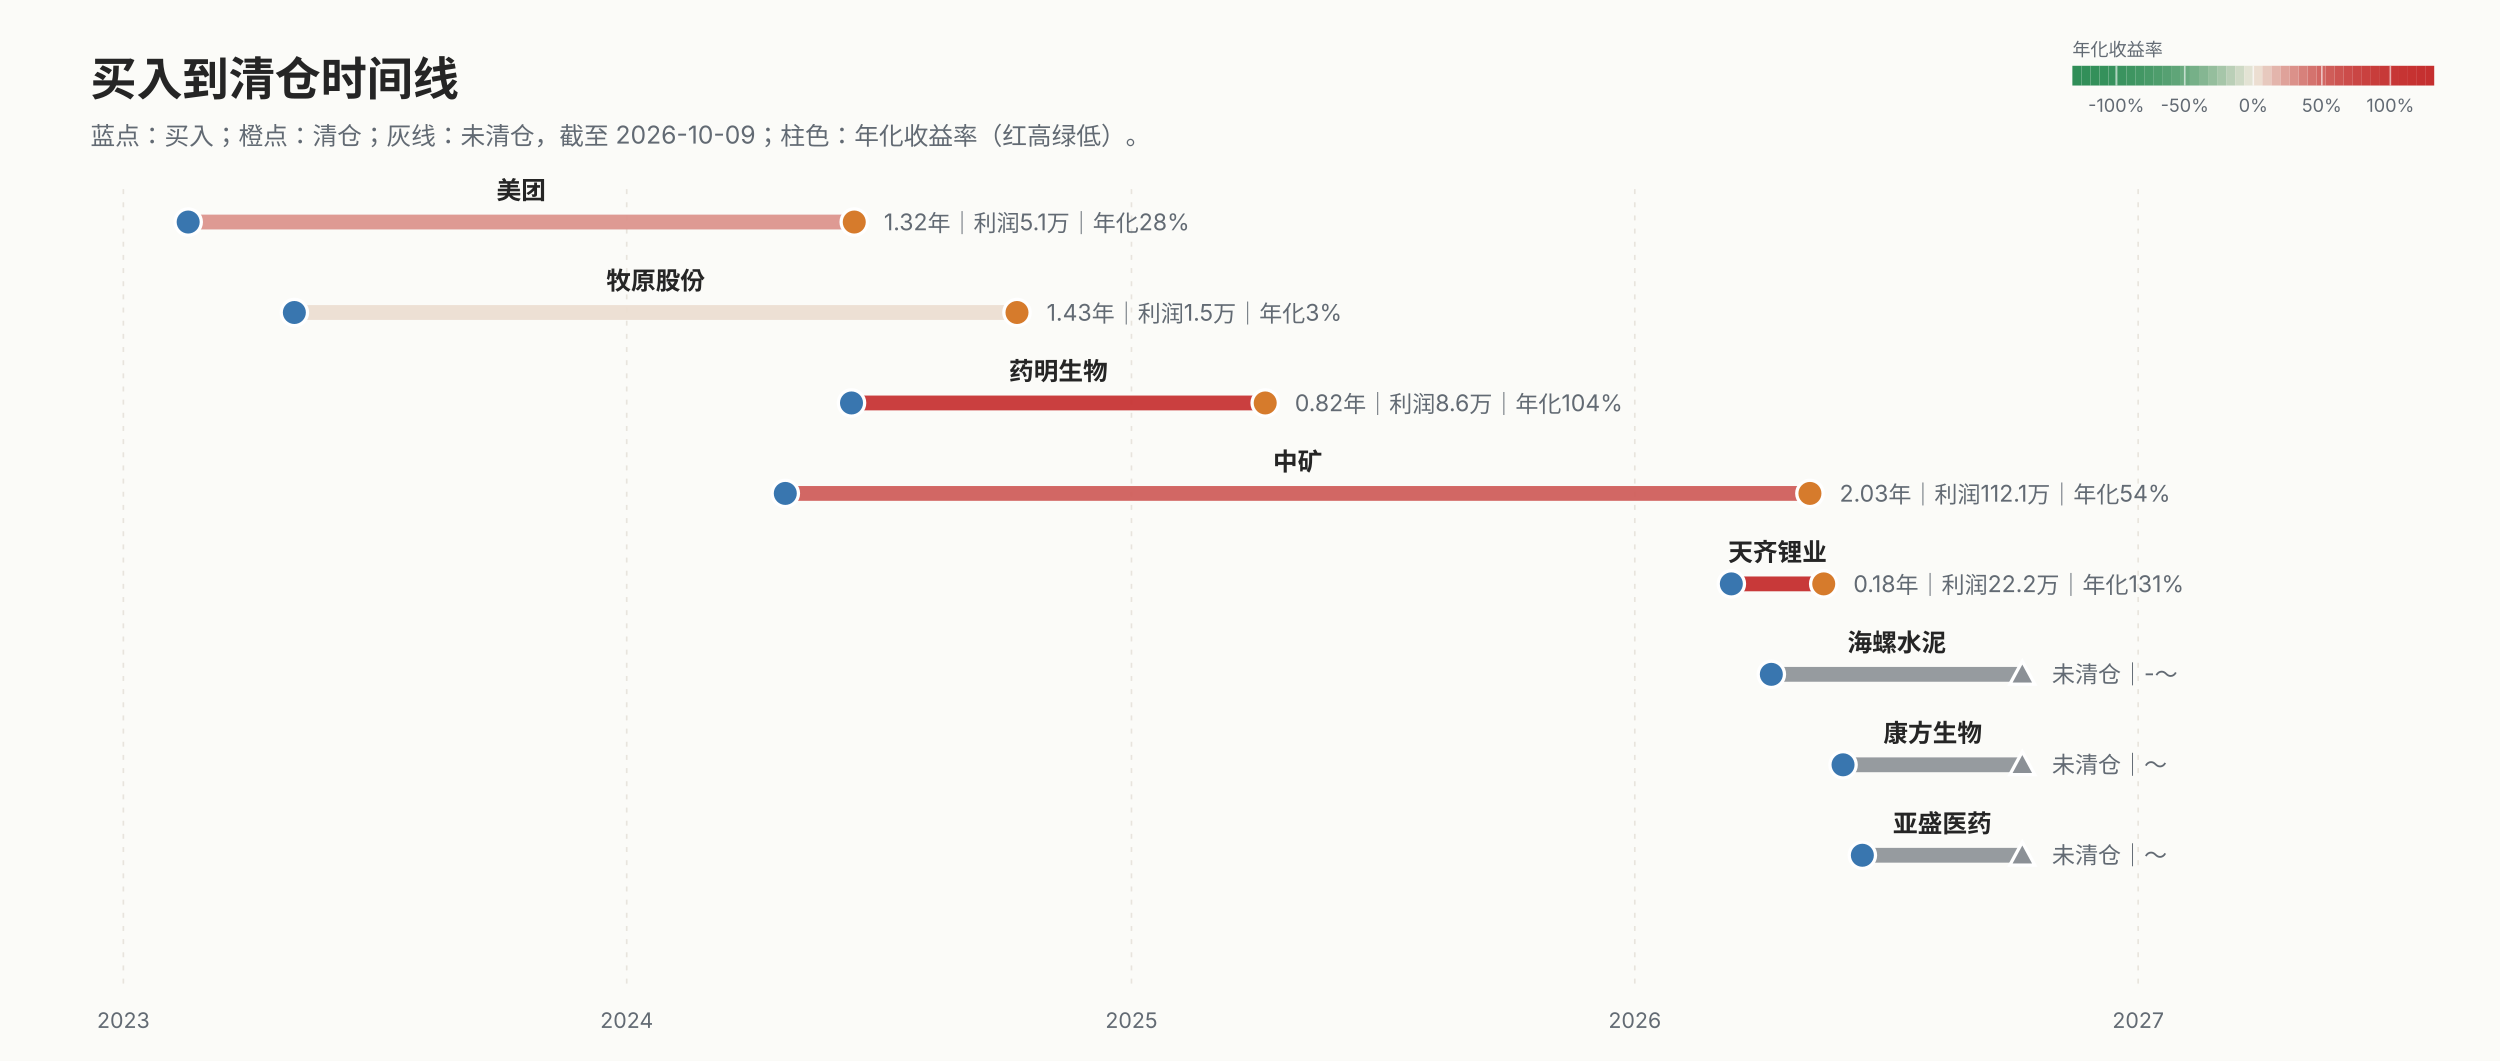
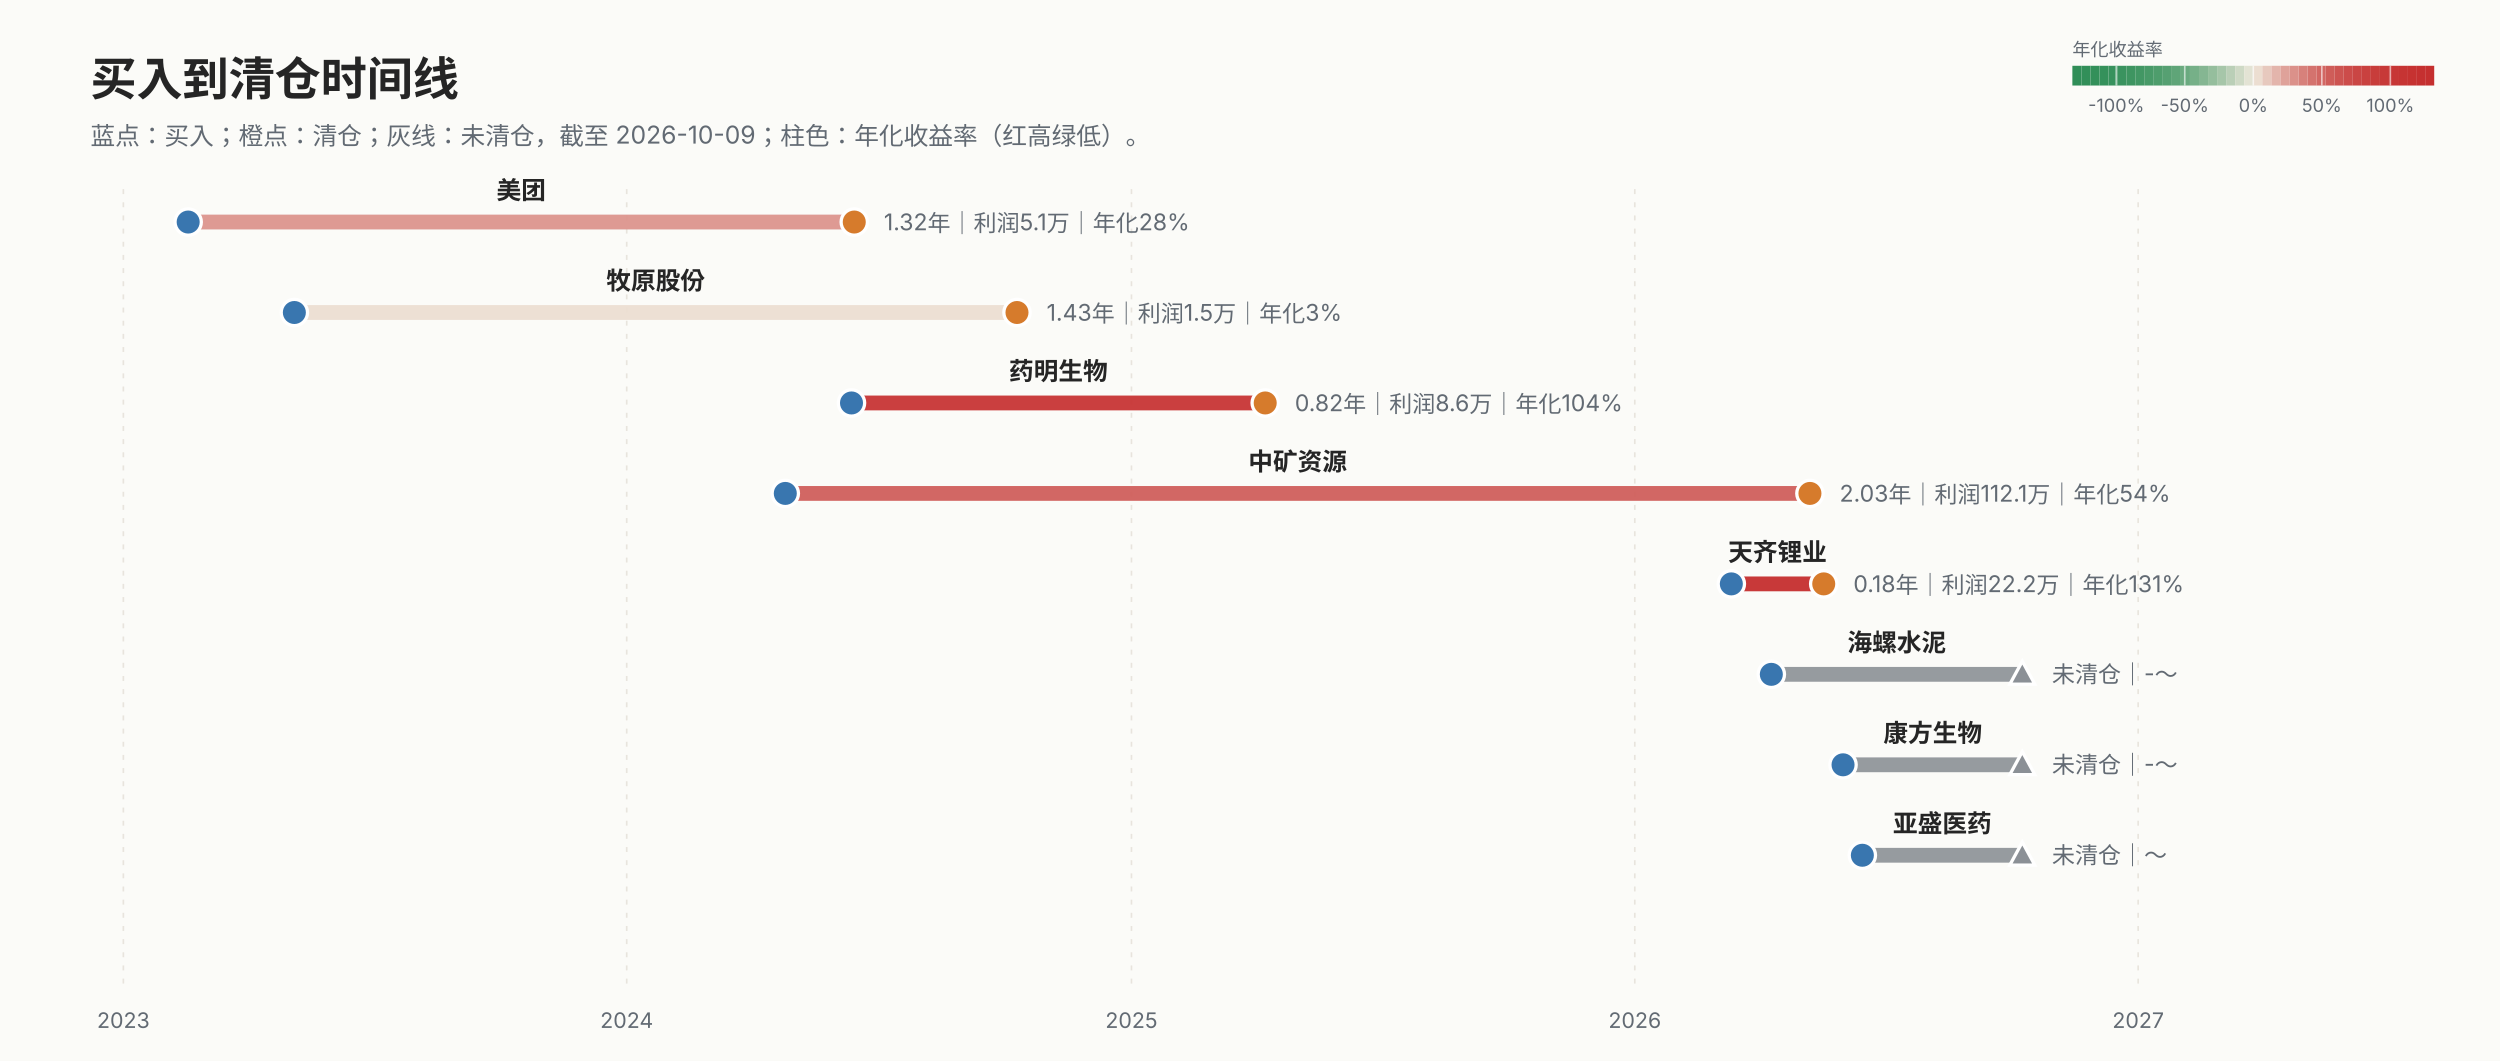
<svg xmlns="http://www.w3.org/2000/svg" width="1520" height="645" viewBox="0 0 1520 645" role="img" aria-label="买入到清仓时间线">
  <rect width="100%" height="100%" fill="#fbfbf8" />
  <style>text{font-family:"Inter","Noto Sans SC","PingFang SC","Microsoft YaHei",Arial,sans-serif;}</style>
  <text x="55" y="58" font-size="28" font-weight="700" fill="#252525">买入到清仓时间线</text>
  <g>
    <rect x="1260.00" y="40" width="5.50" height="12" fill="#308e58" />
    <rect x="1265.50" y="40" width="5.50" height="12" fill="#328f59" />
    <rect x="1271.00" y="40" width="5.50" height="12" fill="#33905a" />
    <rect x="1276.50" y="40" width="5.50" height="12" fill="#35915b" />
    <rect x="1282.00" y="40" width="5.50" height="12" fill="#37925d" />
    <rect x="1287.50" y="40" width="5.50" height="12" fill="#3a935f" />
    <rect x="1293.00" y="40" width="5.50" height="12" fill="#3e9561" />
    <rect x="1298.50" y="40" width="5.50" height="12" fill="#429764" />
    <rect x="1304.00" y="40" width="5.50" height="12" fill="#489a68" />
    <rect x="1309.50" y="40" width="5.50" height="12" fill="#4e9d6c" />
    <rect x="1315.00" y="40" width="5.50" height="12" fill="#56a072" />
    <rect x="1320.50" y="40" width="5.50" height="12" fill="#5fa578" />
    <rect x="1326.00" y="40" width="5.50" height="12" fill="#6aaa7f" />
    <rect x="1331.50" y="40" width="5.50" height="12" fill="#76b088" />
    <rect x="1337.00" y="40" width="5.50" height="12" fill="#85b692" />
    <rect x="1342.50" y="40" width="5.50" height="12" fill="#95be9d" />
    <rect x="1348.00" y="40" width="5.50" height="12" fill="#a6c6a9" />
    <rect x="1353.50" y="40" width="5.50" height="12" fill="#bacfb7" />
    <rect x="1359.00" y="40" width="5.50" height="12" fill="#ced9c5" />
    <rect x="1364.50" y="40" width="5.50" height="12" fill="#e3e3d4" />
    <rect x="1370.00" y="40" width="5.50" height="12" fill="#ecded1" />
    <rect x="1375.50" y="40" width="5.50" height="12" fill="#e7c9be" />
    <rect x="1381.00" y="40" width="5.50" height="12" fill="#e3b5ac" />
    <rect x="1386.50" y="40" width="5.50" height="12" fill="#dfa29a" />
    <rect x="1392.00" y="40" width="5.50" height="12" fill="#db918a" />
    <rect x="1397.50" y="40" width="5.50" height="12" fill="#d7817b" />
    <rect x="1403.00" y="40" width="5.50" height="12" fill="#d4736e" />
    <rect x="1408.50" y="40" width="5.50" height="12" fill="#d26763" />
    <rect x="1414.00" y="40" width="5.50" height="12" fill="#cf5d59" />
    <rect x="1419.50" y="40" width="5.50" height="12" fill="#cd5451" />
    <rect x="1425.00" y="40" width="5.50" height="12" fill="#cc4c4a" />
    <rect x="1430.50" y="40" width="5.50" height="12" fill="#ca4644" />
    <rect x="1436.00" y="40" width="5.50" height="12" fill="#c9413f" />
    <rect x="1441.50" y="40" width="5.50" height="12" fill="#c83d3b" />
    <rect x="1447.00" y="40" width="5.50" height="12" fill="#c73938" />
    <rect x="1452.50" y="40" width="5.50" height="12" fill="#c73635" />
    <rect x="1458.00" y="40" width="5.50" height="12" fill="#c63433" />
    <rect x="1463.50" y="40" width="5.50" height="12" fill="#c63231" />
    <rect x="1469.00" y="40" width="5.50" height="12" fill="#c53030" />
    <rect x="1474.50" y="40" width="5.50" height="12" fill="#c52f2f" />
    <line x1="1286.67" y1="40" x2="1286.67" y2="52" stroke="#fff" stroke-width="1" opacity=".6" />
    <text x="1286.67" y="68" font-size="11" fill="#626a73" text-anchor="middle">-100%</text>
    <line x1="1328.33" y1="40" x2="1328.33" y2="52" stroke="#fff" stroke-width="1" opacity=".6" />
    <text x="1328.33" y="68" font-size="11" fill="#626a73" text-anchor="middle">-50%</text>
    <line x1="1370.00" y1="40" x2="1370.00" y2="52" stroke="#fff" stroke-width="1" opacity=".6" />
    <text x="1370.00" y="68" font-size="11" fill="#626a73" text-anchor="middle">0%</text>
    <line x1="1411.67" y1="40" x2="1411.67" y2="52" stroke="#fff" stroke-width="1" opacity=".6" />
    <text x="1411.67" y="68" font-size="11" fill="#626a73" text-anchor="middle">50%</text>
    <line x1="1453.33" y1="40" x2="1453.33" y2="52" stroke="#fff" stroke-width="1" opacity=".6" />
    <text x="1453.33" y="68" font-size="11" fill="#626a73" text-anchor="middle">100%</text>
    <text x="1260" y="34" font-size="11" fill="#626a73">年化收益率</text>
  </g>
  <text x="55" y="88" font-size="15" fill="#626a73">蓝点：买入；橙点：清仓；灰线：未清仓，截至 2026-10-09；柱色：年化收益率（红高绿低）。</text>
  <line x1="75.00" y1="115" x2="75.00" y2="600" stroke="#ddd7ce" opacity=".65" stroke-dasharray="3 5" />
  <text x="75.00" y="625" font-size="13" fill="#626a73" text-anchor="middle">2023</text>
  <line x1="381.04" y1="115" x2="381.04" y2="600" stroke="#ddd7ce" opacity=".65" stroke-dasharray="3 5" />
  <text x="381.04" y="625" font-size="13" fill="#626a73" text-anchor="middle">2024</text>
  <line x1="687.92" y1="115" x2="687.92" y2="600" stroke="#ddd7ce" opacity=".65" stroke-dasharray="3 5" />
  <text x="687.92" y="625" font-size="13" fill="#626a73" text-anchor="middle">2025</text>
  <line x1="993.96" y1="115" x2="993.96" y2="600" stroke="#ddd7ce" opacity=".65" stroke-dasharray="3 5" />
  <text x="993.96" y="625" font-size="13" fill="#626a73" text-anchor="middle">2026</text>
  <line x1="1300.00" y1="115" x2="1300.00" y2="600" stroke="#ddd7ce" opacity=".65" stroke-dasharray="3 5" />
  <text x="1300.00" y="625" font-size="13" fill="#626a73" text-anchor="middle">2027</text>
  <line x1="114.41" y1="135" x2="519.39" y2="135" stroke="#dc958e" stroke-width="9" opacity=".95" />
  <circle cx="519.39" cy="135" r="8" fill="#d67b2c" stroke="#fff" stroke-width="2" />
  <circle cx="114.41" cy="135" r="8" fill="#3976af" stroke="#fff" stroke-width="2" />
  <text x="316.90" y="121" font-size="15" font-weight="700" fill="#252525" text-anchor="middle">美团</text>
  <text x="537.39" y="140" font-size="14" fill="#626a73">1.32年｜利润5.1万｜年化28%</text>
  <line x1="178.97" y1="190" x2="618.33" y2="190" stroke="#ecded2" stroke-width="9" opacity=".95" />
  <circle cx="618.33" cy="190" r="8" fill="#d67b2c" stroke="#fff" stroke-width="2" />
  <circle cx="178.97" cy="190" r="8" fill="#3976af" stroke="#fff" stroke-width="2" />
  <text x="398.65" y="176" font-size="15" font-weight="700" fill="#252525" text-anchor="middle">牧原股份</text>
  <text x="636.33" y="195" font-size="14" fill="#626a73">1.43年｜利润1.5万｜年化3%</text>
  <line x1="517.71" y1="245" x2="769.25" y2="245" stroke="#c73535" stroke-width="9" opacity=".95" />
  <circle cx="769.25" cy="245" r="8" fill="#d67b2c" stroke="#fff" stroke-width="2" />
  <circle cx="517.71" cy="245" r="8" fill="#3976af" stroke="#fff" stroke-width="2" />
  <text x="643.48" y="231" font-size="15" font-weight="700" fill="#252525" text-anchor="middle">药明生物</text>
  <text x="787.25" y="250" font-size="14" fill="#626a73">0.82年｜利润8.6万｜年化104%</text>
  <line x1="477.46" y1="300" x2="1100.44" y2="300" stroke="#d0605c" stroke-width="9" opacity=".95" />
  <circle cx="1100.44" cy="300" r="8" fill="#d67b2c" stroke="#fff" stroke-width="2" />
  <circle cx="477.46" cy="300" r="8" fill="#3976af" stroke="#fff" stroke-width="2" />
-   <text x="788.95" y="286" font-size="15" font-weight="700" fill="#252525" text-anchor="middle">中矿</text>
+   <text x="788.95" y="286" font-size="15" font-weight="700" fill="#252525" text-anchor="middle">中矿资源</text>
  <text x="1118.44" y="305" font-size="14" fill="#626a73">2.03年｜利润112.1万｜年化54%</text>
  <line x1="1052.65" y1="355" x2="1108.83" y2="355" stroke="#c52f2f" stroke-width="9" opacity=".95" />
  <circle cx="1108.83" cy="355" r="8" fill="#d67b2c" stroke="#fff" stroke-width="2" />
  <circle cx="1052.65" cy="355" r="8" fill="#3976af" stroke="#fff" stroke-width="2" />
  <text x="1080.74" y="341" font-size="15" font-weight="700" fill="#252525" text-anchor="middle">天齐锂业</text>
  <text x="1126.83" y="360" font-size="14" fill="#626a73">0.18年｜利润22.2万｜年化131%</text>
  <line x1="1076.97" y1="410" x2="1229.57" y2="410" stroke="#8b9096" stroke-width="9" opacity=".9" />
  <polygon points="1229.57,402 1221.97,416 1237.17,416" fill="#8b9096" stroke="#fff" stroke-width="2" />
  <circle cx="1076.97" cy="410" r="8" fill="#3976af" stroke="#fff" stroke-width="2" />
  <text x="1153.27" y="396" font-size="15" font-weight="700" fill="#252525" text-anchor="middle">海螺水泥</text>
  <text x="1247.57" y="415" font-size="14" fill="#626a73">未清仓｜-～</text>
  <line x1="1120.57" y1="465" x2="1229.57" y2="465" stroke="#8b9096" stroke-width="9" opacity=".9" />
  <polygon points="1229.57,457 1221.97,471 1237.17,471" fill="#8b9096" stroke="#fff" stroke-width="2" />
  <circle cx="1120.57" cy="465" r="8" fill="#3976af" stroke="#fff" stroke-width="2" />
  <text x="1175.07" y="451" font-size="15" font-weight="700" fill="#252525" text-anchor="middle">康方生物</text>
-   <text x="1247.57" y="470" font-size="14" fill="#626a73">未清仓｜～</text>
+   <text x="1247.57" y="470" font-size="14" fill="#626a73">未清仓｜-～</text>
  <line x1="1132.31" y1="520" x2="1229.57" y2="520" stroke="#8b9096" stroke-width="9" opacity=".9" />
  <polygon points="1229.57,512 1221.97,526 1237.17,526" fill="#8b9096" stroke="#fff" stroke-width="2" />
  <circle cx="1132.31" cy="520" r="8" fill="#3976af" stroke="#fff" stroke-width="2" />
  <text x="1180.94" y="506" font-size="15" font-weight="700" fill="#252525" text-anchor="middle">亚盛医药</text>
  <text x="1247.57" y="525" font-size="14" fill="#626a73">未清仓｜～</text>
</svg>
